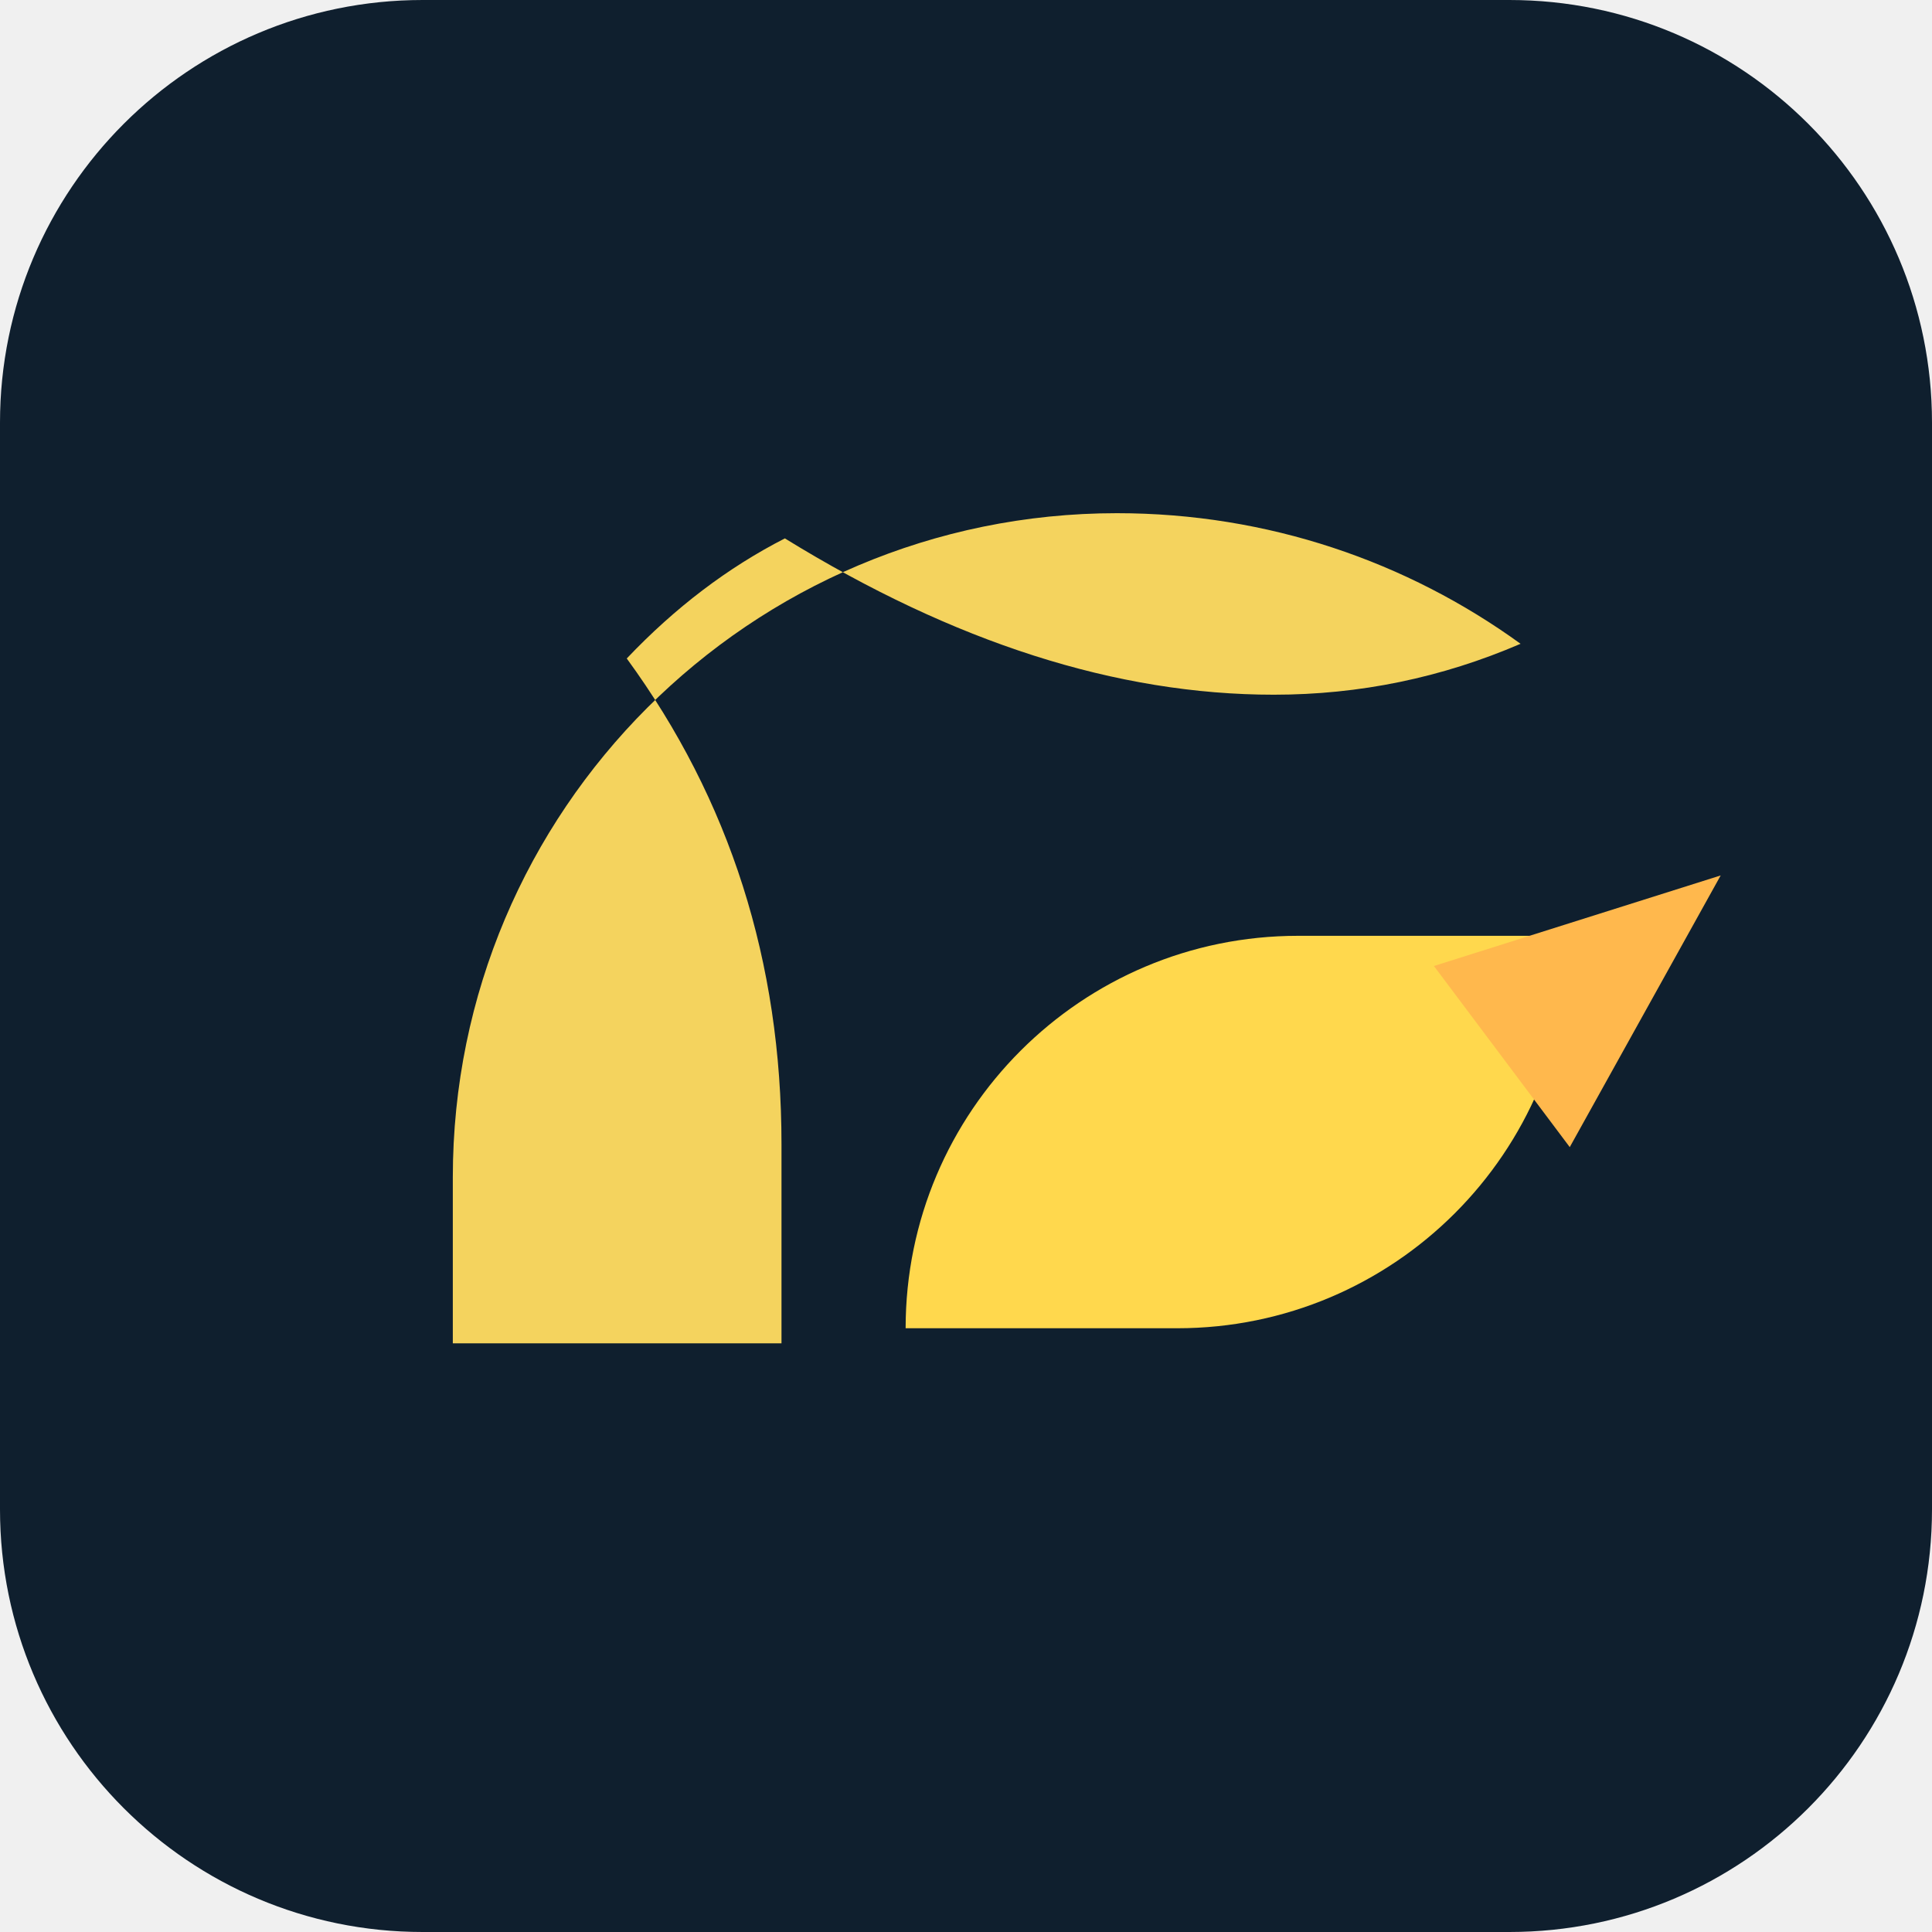
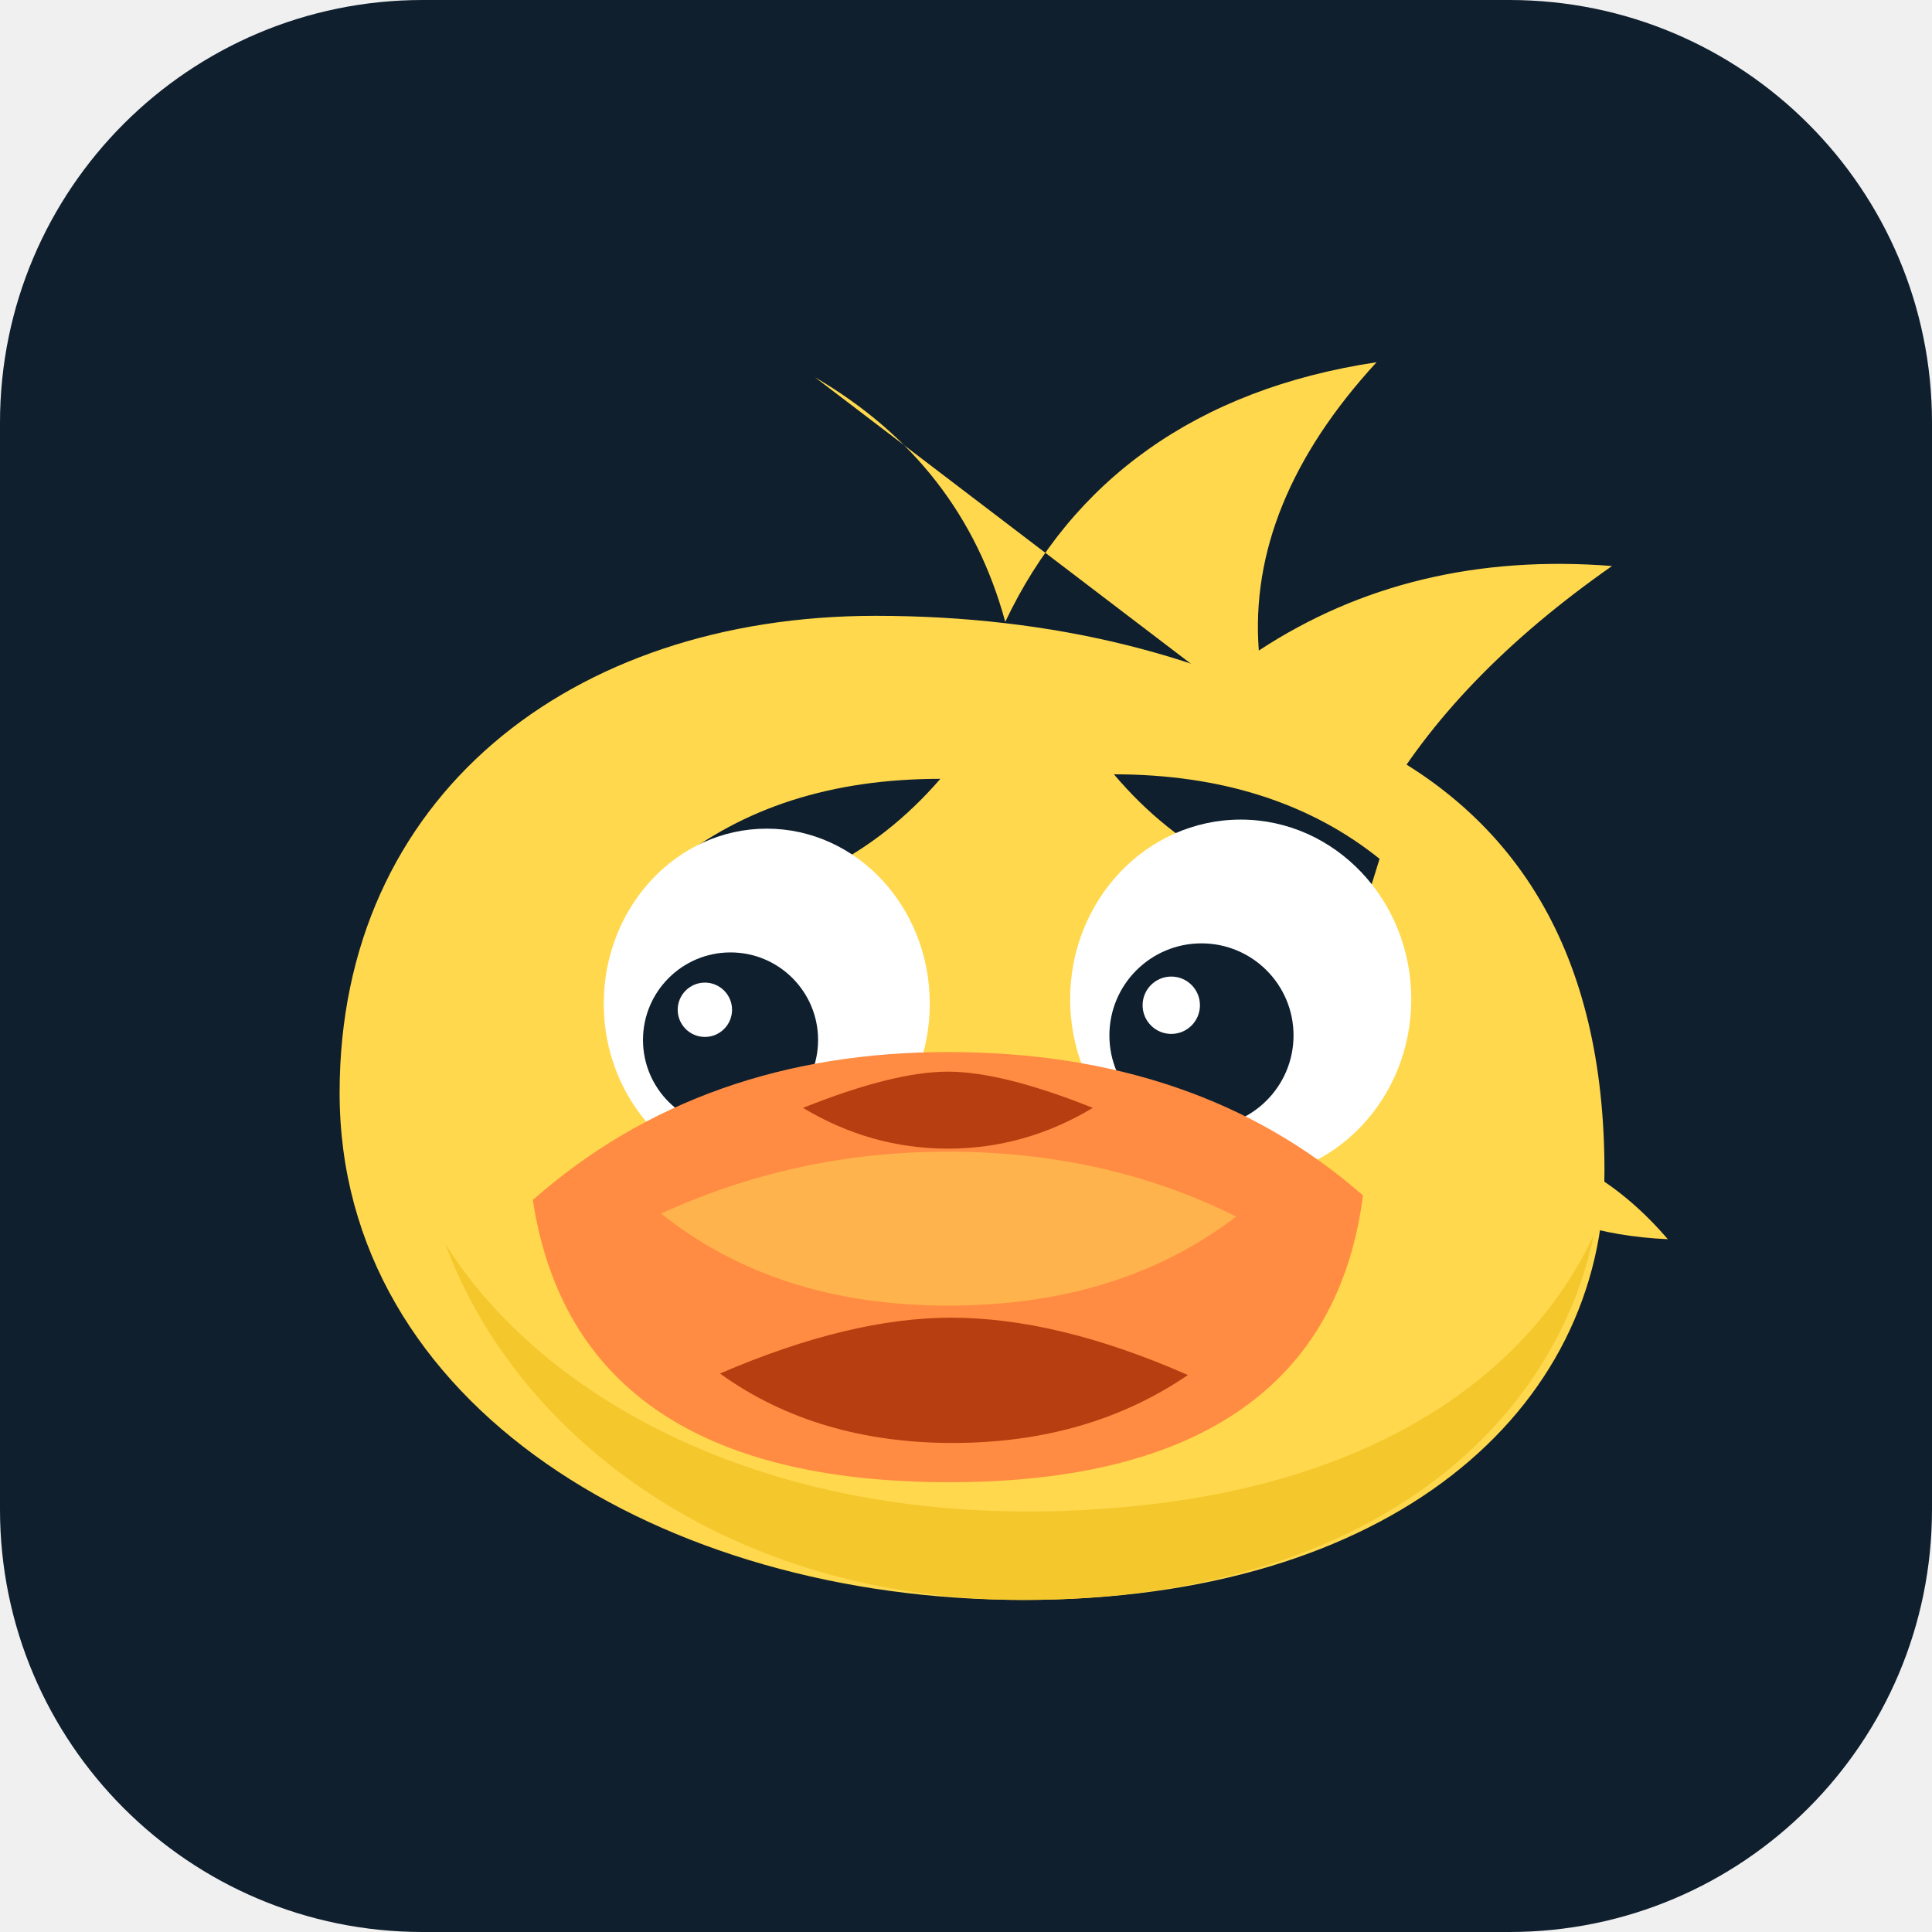
<svg xmlns="http://www.w3.org/2000/svg" width="128" height="128" viewBox="0 0 128 128" fill="none">
  <rect width="128" height="128" rx="28" fill="#0F1F2E" />
-   <path d="M30 78C30 53.7 49.7 34 74 34C83.998 34 93.227 37.207 100.742 42.653C95.52 44.902 90.071 46.026 84.394 46.026C74.001 46.026 63.203 42.574 52 35.67C48.215 37.605 44.723 40.258 41.524 43.626C48.359 52.987 51.776 63.716 51.776 75.814V89H30V78Z" fill="#F4D35E" />
-   <path d="M60 88C60 73.641 71.641 62 86 62H104C104 76.359 92.359 88 78 88H60Z" fill="#FFD84D" />
-   <path d="M95 64L114 58L104 76L95 64Z" fill="#FFB84D" />
-   <circle cx="79.5" cy="57.5" r="4.5" fill="#0F1F2E" />
+   <path d="M54 25C60.5 28.8 64.7 34.2 66.6 41.2C71 31.9 79.2 25.8 91.2 24C85.5 30.2 82.9 36.6 83.4 43.1C90.1 38.7 97.9 36.8 106.8 37.5C99.8 42.4 94.7 47.7 91.4 53.5L54 25Z" fill="#FFD84D" />
+   <path d="M89.1 48.5C100.6 53.6 106.3 63.3 106.3 77.6C106.3 93.5 92.1 106 67.8 106C43.9 106 22.5 93.1 22.5 72.4C22.5 52.8 37.8 40.8 58 40.8C69.8 40.8 80.2 43.4 89.1 48.5Z" fill="#FFD84D" />
+   <path d="M67.8 106C89.9 106 102.8 95.1 105.6 81.8C101.7 90.2 92.6 97.6 76.8 99.6C53.1 102.5 36.3 93.3 29.5 82.4C34.3 95.4 48.5 106 67.8 106Z" fill="#F4C72D" />
+   <path d="M26.2 74.4C31.3 70.7 36.6 68.7 42.1 68.5C37.3 74.4 32 77.7 26.2 78.3V74.4Z" fill="#FFD84D" />
+   <path d="M100 75.7C103.9 76.4 107.4 78.5 110.5 82.1C106 81.9 102.2 80.7 99 78.4L100 75.7Z" fill="#FFD84D" />
+   <path d="M44.5 57.3C49.2 53.5 55.1 51.6 62.3 51.6C57.8 56.8 52.1 59.6 45.3 60L44.5 57.3Z" fill="#0F1F2E" />
+   <path d="M91.4 56.9C86.8 53.2 80.9 51.3 73.8 51.3C78.2 56.5 83.8 59.3 90.5 59.8L91.4 56.9Z" fill="#0F1F2E" />
+   <ellipse cx="50.8" cy="66.5" rx="10.8" ry="11.6" fill="white" />
+   <ellipse cx="82.2" cy="66.2" rx="11.3" ry="11.9" fill="white" />
+   <circle cx="48.4" cy="68.9" r="5.8" fill="#0F1F2E" />
+   <circle cx="79.6" cy="68.6" r="6.1" fill="#0F1F2E" />
+   <circle cx="46.7" cy="66.9" r="1.8" fill="white" />
+   <circle cx="77.6" cy="66.6" r="1.9" fill="white" />
+   <path d="M35.3 79.5C42.8 72.9 52 69.7 62.8 69.7C73.8 69.7 83 72.8 90.3 79.2C88.7 91.6 79.6 98.2 62.9 98.2C46.4 98.2 37.2 91.9 35.3 79.5Z" fill="#FF8C42" />
+   <path d="M43.8 80.4C49.7 77.7 56 76.3 62.8 76.3C69.7 76.3 76.1 77.7 81.9 80.6C76.8 84.5 70.5 86.5 62.8 86.5C55.1 86.5 48.8 84.4 43.8 80.4Z" fill="#FFB34D" />
+   <path d="M47.7 91C53.5 88.5 58.6 87.3 63 87.3C67.6 87.3 72.8 88.5 78.7 91.1C74.3 94.1 69.1 95.6 63.1 95.6C57.2 95.6 52 94.1 47.7 91Z" fill="#B73E10" />
+   <path d="M53.2 73.4C57.2 71.8 60.4 71 62.8 71C65.2 71 68.4 71.8 72.4 73.4C69.4 75.2 66.2 76.1 62.8 76.1C59.4 76.1 56.2 75.2 53.2 73.4Z" fill="#B73E10" />
</svg>
